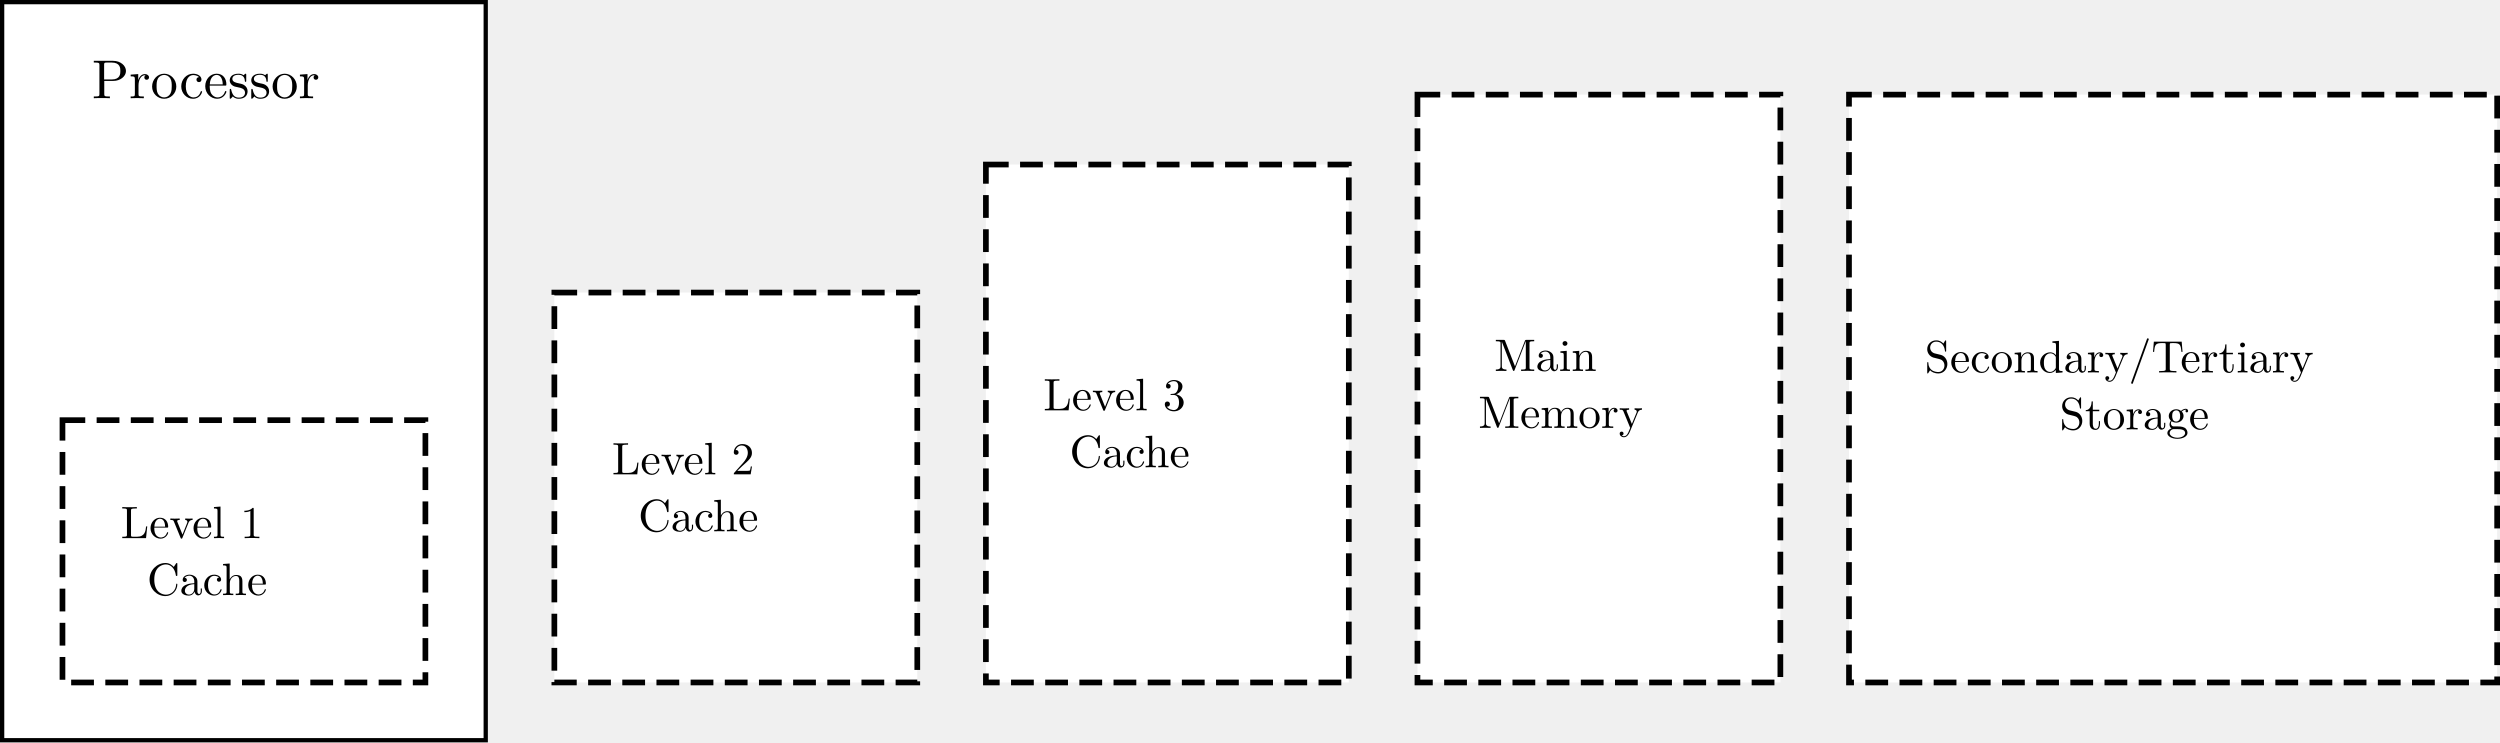
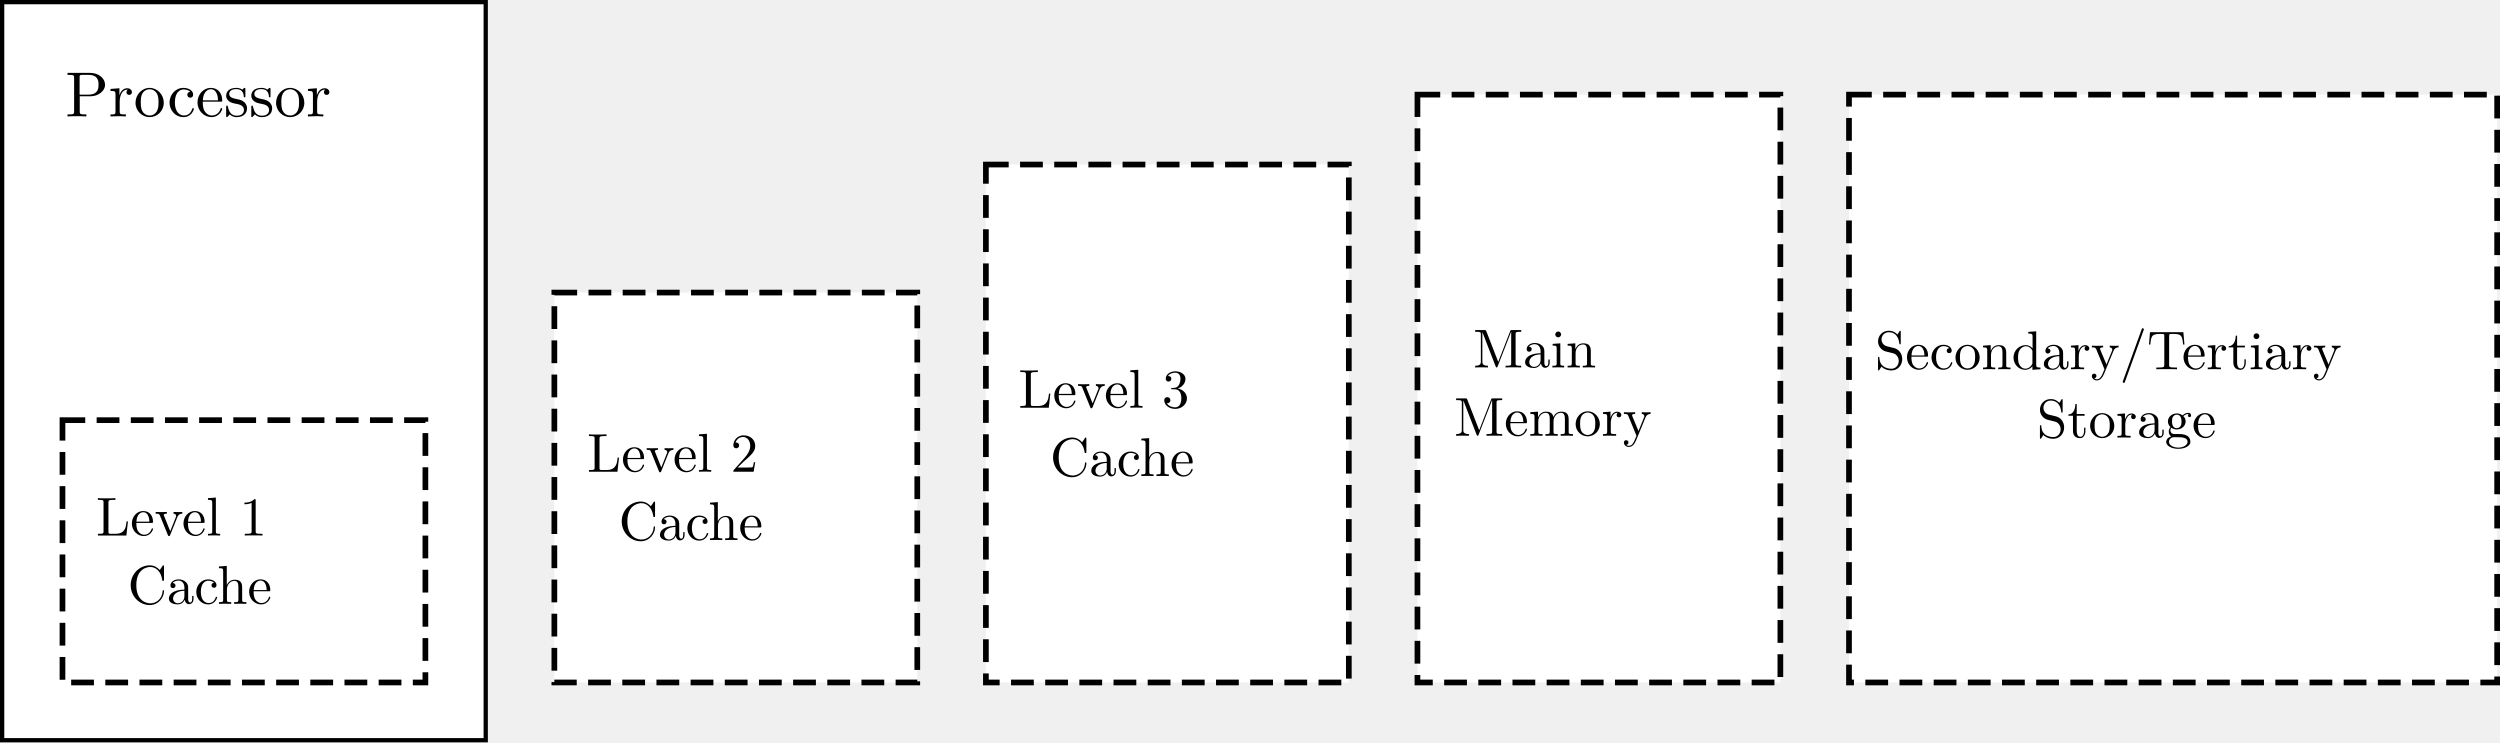
<svg xmlns="http://www.w3.org/2000/svg" width="548.768" height="162.953" id="svg2" version="1.1">
  <defs id="defs4" />
  <g id="layer1" transform="translate(-16.80093,-484.4207)">
    <rect style="fill:#ffffff;fill-opacity:1;stroke:#000000;stroke-width:0.938;stroke-linecap:butt;stroke-linejoin:miter;stroke-miterlimit:4;stroke-opacity:1;stroke-dasharray:none;stroke-dashoffset:0" id="rect2985" width="106.151" height="162.016" x="17.27" y="484.889" />
-     <text xml:space="preserve" style="font-size:10px;font-style:normal;font-variant:normal;font-weight:normal;font-stretch:normal;text-align:center;line-height:125%;letter-spacing:0px;word-spacing:0px;text-anchor:middle;fill:#000000;fill-opacity:1;stroke:none;font-family:LMRoman10;-inkscape-font-specification:LMRoman10" x="70.307" y="505.977" id="text3755">
-       <tspan id="tspan3757" x="70.307" y="505.977" style="font-size:12px">Processor</tspan>
+     <text xml:space="preserve" style="font-size:12px;font-style:normal;font-variant:normal;font-weight:normal;font-stretch:normal;text-align:center;line-height:125%;letter-spacing:0px;word-spacing:0px;writing-mode:lr-tb;text-anchor:middle;fill:#000000;fill-opacity:1;stroke:none;font-family:LMRoman10;-inkscape-font-specification:LMRoman10" x="70.307" y="509.977" id="text3755">
+       <tspan id="tspan3757" x="70.307" y="509.977" style="font-size:14px;font-style:normal;font-variant:normal;font-weight:normal;font-stretch:normal;text-align:center;line-height:125%;writing-mode:lr-tb;text-anchor:middle;font-family:LMRoman10;-inkscape-font-specification:LMRoman10">Processor</tspan>
    </text>
    <rect style="fill:#ffffff;fill-opacity:1;stroke:#000000;stroke-width:1.25;stroke-linecap:butt;stroke-linejoin:miter;stroke-miterlimit:4;stroke-opacity:1;stroke-dasharray:5, 2.5;stroke-dashoffset:0" id="rect3759" width="79.663" height="57.578" x="30.514" y="576.65" />
    <rect style="fill:#ffffff;fill-opacity:1;stroke:#000000;stroke-width:1.25;stroke-linecap:butt;stroke-linejoin:miter;stroke-miterlimit:4;stroke-opacity:1;stroke-dasharray:5, 2.5;stroke-dashoffset:0" id="rect3759-6" width="79.663" height="85.586" x="138.486" y="548.641" />
    <rect style="fill:#ffffff;fill-opacity:1;stroke:#000000;stroke-width:1.25;stroke-linecap:butt;stroke-linejoin:miter;stroke-miterlimit:4;stroke-opacity:1;stroke-dasharray:5, 2.5;stroke-dashoffset:0" id="rect3759-6-7" width="79.663" height="113.69" x="233.213" y="520.538" />
    <rect style="fill:#ffffff;fill-opacity:1;stroke:#000000;stroke-width:1.25;stroke-linecap:butt;stroke-linejoin:miter;stroke-miterlimit:4;stroke-opacity:1;stroke-dasharray:5, 2.5;stroke-dashoffset:0" id="rect3759-6-7-7" width="79.663" height="129.036" x="327.941" y="505.192" />
    <rect style="fill:#ffffff;fill-opacity:1;stroke:#000000;stroke-width:1.25;stroke-linecap:butt;stroke-linejoin:miter;stroke-miterlimit:4;stroke-opacity:1;stroke-dasharray:5, 2.5;stroke-dashoffset:0" id="rect3759-6-7-7-3" width="142.276" height="129.036" x="422.669" y="505.192" />
-     <text xml:space="preserve" style="font-size:10px;font-style:normal;font-variant:normal;font-weight:normal;font-stretch:normal;text-align:center;line-height:125%;letter-spacing:0px;word-spacing:0px;text-anchor:middle;fill:#000000;fill-opacity:1;stroke:none;font-family:LMRoman10;-inkscape-font-specification:LMRoman10" x="70.585" y="602.549" id="text3833">
-       <tspan id="tspan3835" x="70.585" y="602.549">Level 1</tspan>
-       <tspan x="70.585" y="615.049" id="tspan3837">Cache</tspan>
+     <text xml:space="preserve" style="font-size:12px;font-style:normal;font-variant:normal;font-weight:normal;font-stretch:normal;text-align:center;line-height:125%;letter-spacing:0px;word-spacing:0px;writing-mode:lr-tb;text-anchor:middle;fill:#000000;fill-opacity:1;stroke:none;font-family:LMRoman10;-inkscape-font-specification:LMRoman10" x="70.633" y="601.971" id="text3833">
+       <tspan id="tspan3835" x="70.633" y="601.971">Level 1</tspan>
+       <tspan x="70.633" y="616.971" id="tspan3837">Cache</tspan>
    </text>
-     <text xml:space="preserve" style="font-size:10px;font-style:normal;font-variant:normal;font-weight:normal;font-stretch:normal;text-align:center;line-height:125%;letter-spacing:0px;word-spacing:0px;text-anchor:middle;fill:#000000;fill-opacity:1;stroke:none;font-family:LMRoman10;-inkscape-font-specification:LMRoman10" x="178.407" y="588.545" id="text3839">
-       <tspan id="tspan3841" x="178.407" y="588.545">Level 2</tspan>
-       <tspan x="178.407" y="601.045" id="tspan3843">Cache</tspan>
+     <text xml:space="preserve" style="font-size:12px;font-style:normal;font-variant:normal;font-weight:normal;font-stretch:normal;text-align:center;line-height:125%;letter-spacing:0px;word-spacing:0px;writing-mode:lr-tb;text-anchor:middle;fill:#000000;fill-opacity:1;stroke:none;font-family:LMRoman10;-inkscape-font-specification:LMRoman10" x="178.425" y="587.967" id="text3839">
+       <tspan id="tspan3841" x="178.425" y="587.967">Level 2</tspan>
+       <tspan x="178.425" y="602.967" id="tspan3843">Cache</tspan>
    </text>
-     <text xml:space="preserve" style="font-size:10px;font-style:normal;font-variant:normal;font-weight:normal;font-stretch:normal;text-align:center;line-height:125%;letter-spacing:0px;word-spacing:0px;text-anchor:middle;fill:#000000;fill-opacity:1;stroke:none;font-family:LMRoman10;-inkscape-font-specification:LMRoman10" x="273.095" y="574.493" id="text3845">
-       <tspan id="tspan3847" x="273.095" y="574.493">Level 3</tspan>
-       <tspan x="273.095" y="586.993" id="tspan3849">Cache</tspan>
+     <text xml:space="preserve" style="font-size:12px;font-style:normal;font-variant:normal;font-weight:normal;font-stretch:normal;text-align:center;line-height:125%;letter-spacing:0px;word-spacing:0px;writing-mode:lr-tb;text-anchor:middle;fill:#000000;fill-opacity:1;stroke:none;font-family:LMRoman10;-inkscape-font-specification:LMRoman10" x="273.105" y="573.915" id="text3845">
+       <tspan id="tspan3847" x="273.105" y="573.915">Level 3</tspan>
+       <tspan x="273.105" y="588.915" id="tspan3849">Cache</tspan>
    </text>
-     <text xml:space="preserve" style="font-size:10px;font-style:normal;font-variant:normal;font-weight:normal;font-stretch:normal;text-align:center;line-height:125%;letter-spacing:0px;word-spacing:0px;text-anchor:middle;fill:#000000;fill-opacity:1;stroke:none;font-family:LMRoman10;-inkscape-font-specification:LMRoman10" x="367.684" y="565.85" id="text3851">
-       <tspan id="tspan3853" x="367.684" y="565.85">Main</tspan>
-       <tspan x="367.684" y="578.35" id="tspan3855">Memory</tspan>
+     <text xml:space="preserve" style="font-size:12px;font-style:normal;font-variant:normal;font-weight:normal;font-stretch:normal;text-align:center;line-height:125%;letter-spacing:0px;word-spacing:0px;writing-mode:lr-tb;text-anchor:middle;fill:#000000;fill-opacity:1;stroke:none;font-family:LMRoman10;-inkscape-font-specification:LMRoman10" x="367.666" y="565.078" id="text3851">
+       <tspan id="tspan3853" x="367.666" y="565.078">Main</tspan>
+       <tspan x="367.666" y="580.078" id="tspan3855">Memory</tspan>
    </text>
-     <text xml:space="preserve" style="font-size:10px;font-style:normal;font-variant:normal;font-weight:normal;font-stretch:normal;text-align:center;line-height:125%;letter-spacing:0px;word-spacing:0px;text-anchor:middle;fill:#000000;fill-opacity:1;stroke:none;font-family:LMRoman10;-inkscape-font-specification:LMRoman10" x="493.623" y="566.18" id="text3857">
-       <tspan id="tspan3859" x="493.623" y="566.18">Secondary/Tertiary</tspan>
-       <tspan x="493.623" y="578.68" id="tspan3861">Storage</tspan>
+     <text xml:space="preserve" style="font-size:12px;font-style:normal;font-variant:normal;font-weight:normal;font-stretch:normal;text-align:center;line-height:125%;letter-spacing:0px;word-spacing:0px;writing-mode:lr-tb;text-anchor:middle;fill:#000000;fill-opacity:1;stroke:none;font-family:LMRoman10;-inkscape-font-specification:LMRoman10" x="493.587" y="565.474" id="text3857">
+       <tspan id="tspan3859" x="493.587" y="565.474">Secondary/Tertiary</tspan>
+       <tspan x="493.587" y="580.474" id="tspan3861">Storage</tspan>
    </text>
  </g>
</svg>
